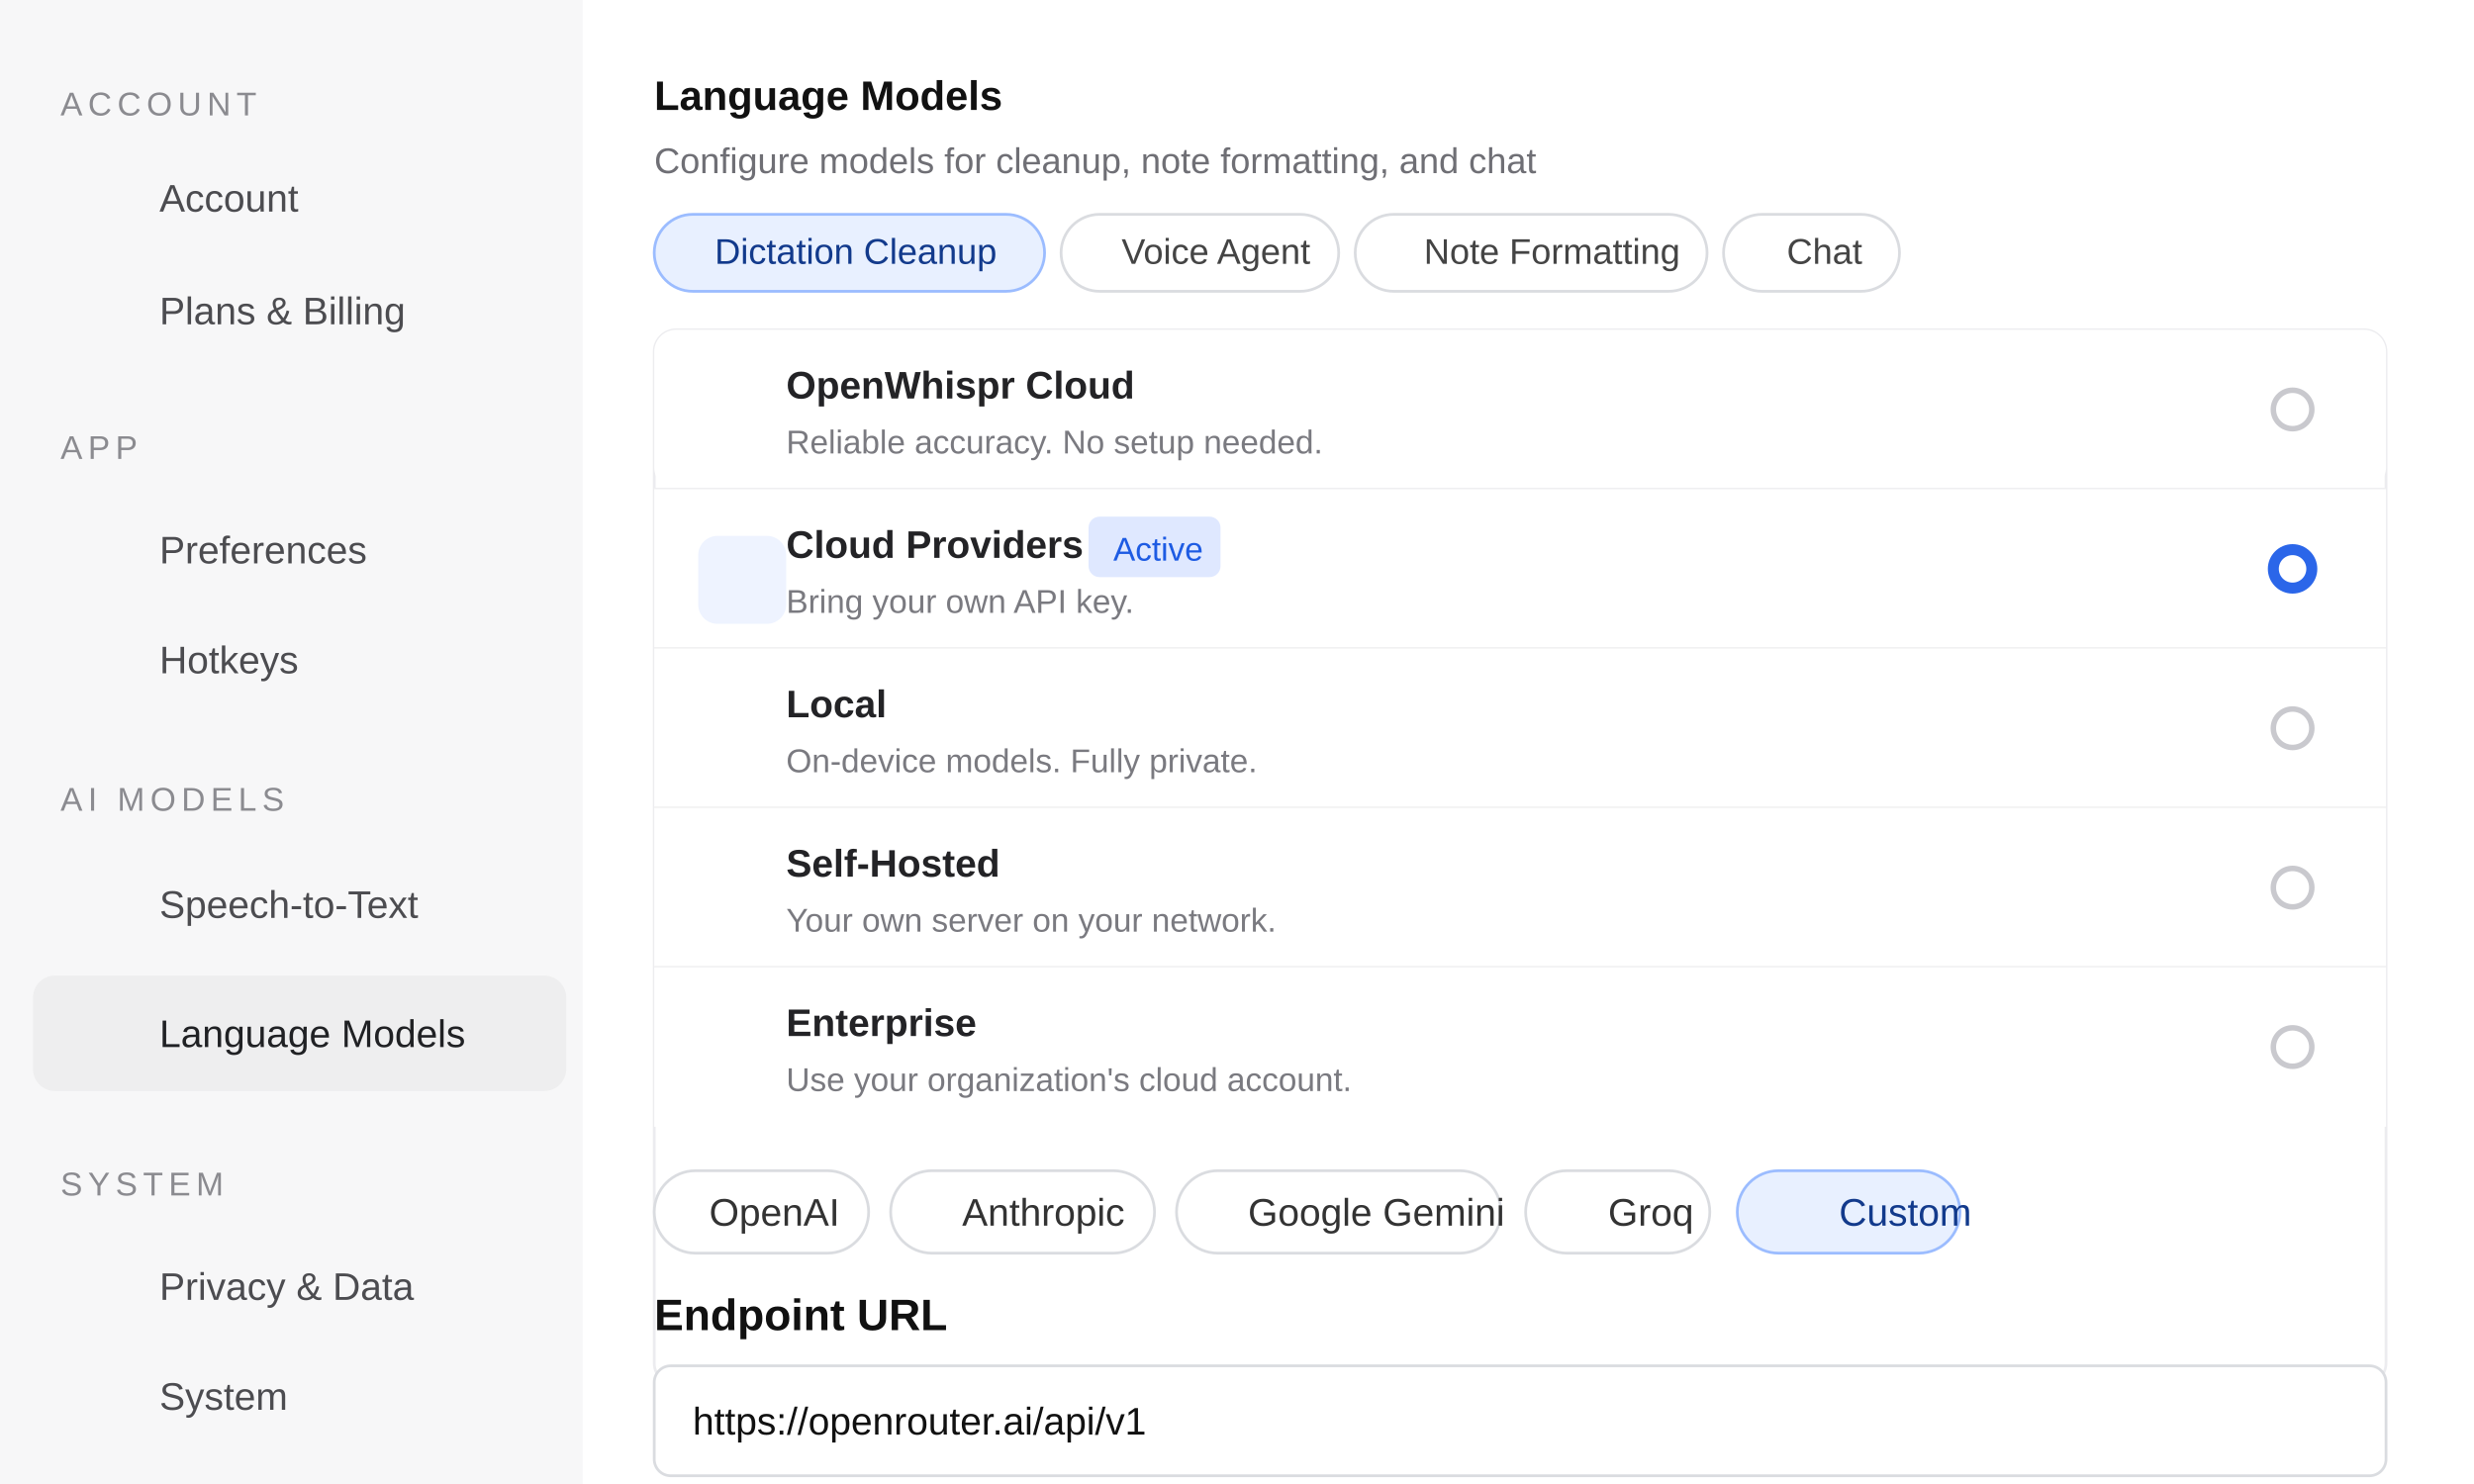
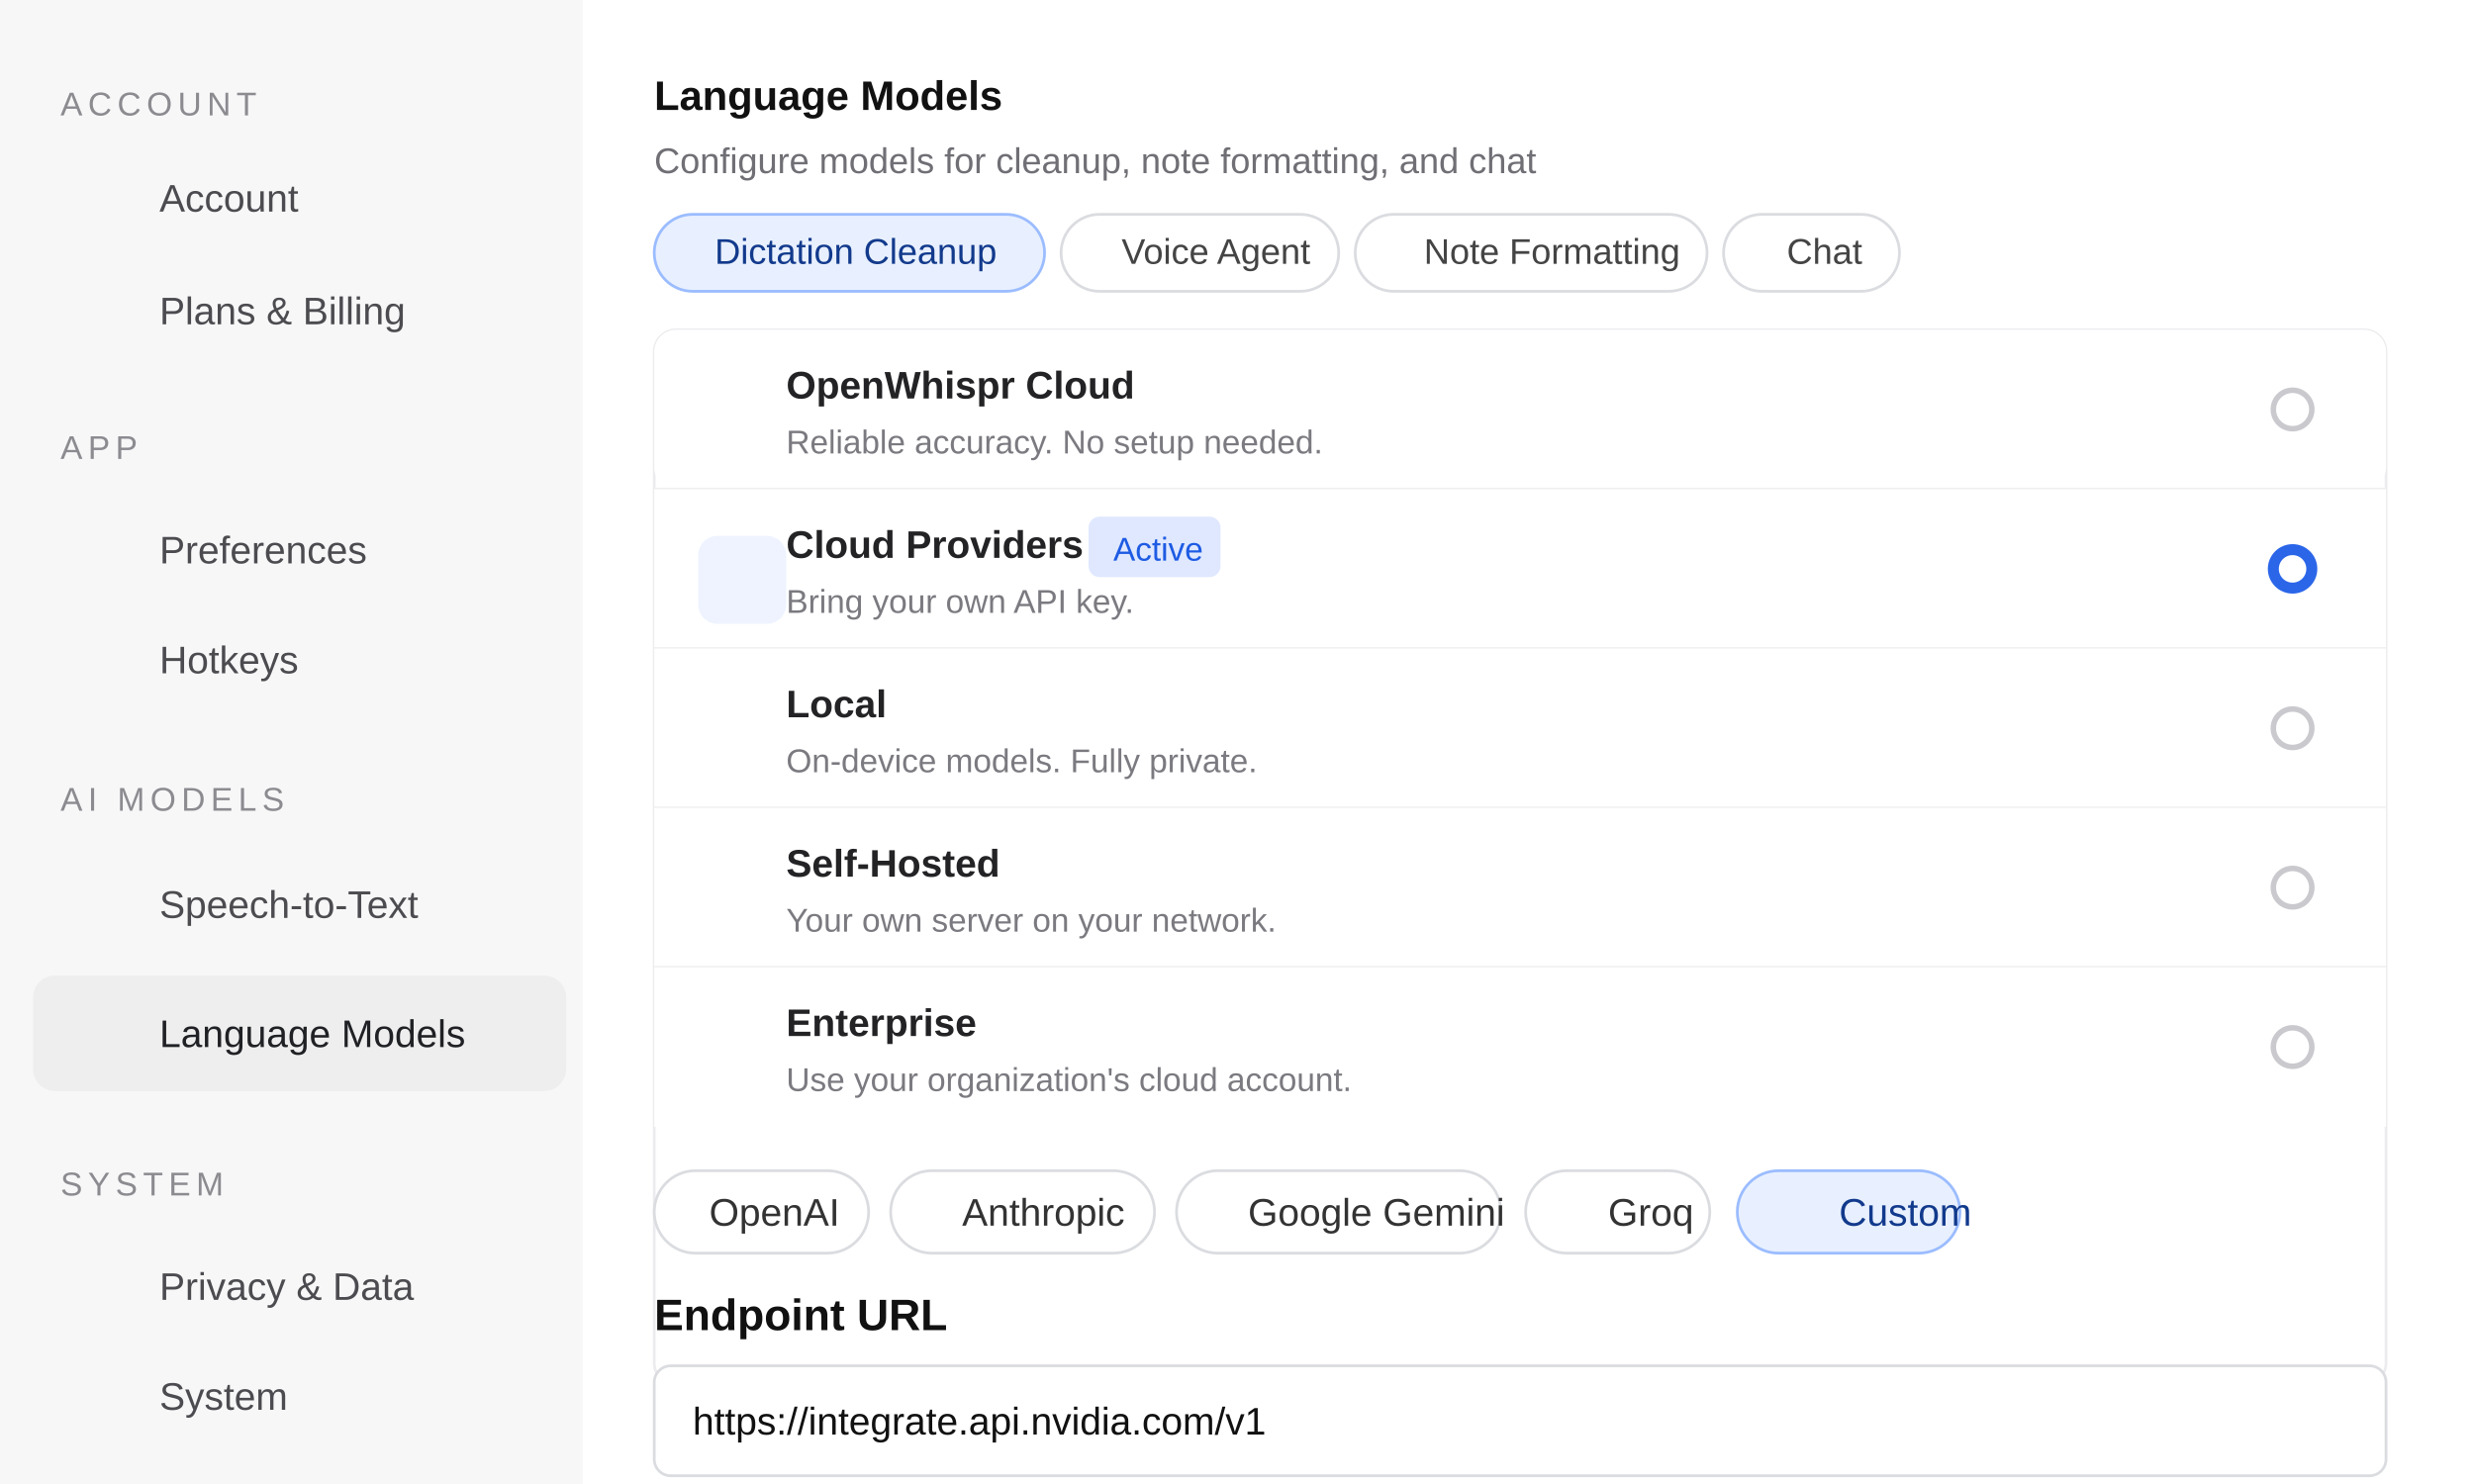
<svg xmlns="http://www.w3.org/2000/svg" width="900" height="540" viewBox="0 0 900 540" role="img" aria-labelledby="title desc">
  <rect width="900" height="540" fill="#ffffff" />
  <rect x="0" y="0" width="212" height="540" fill="#f7f7f8" />
  <text x="22" y="42" font-family="Arial, sans-serif" font-size="12" letter-spacing="2" fill="#8b8b90">ACCOUNT</text>
  <text x="58" y="77" font-family="Arial, sans-serif" font-size="14" fill="#4c4c50">Account</text>
  <text x="58" y="118" font-family="Arial, sans-serif" font-size="14" fill="#4c4c50">Plans &amp; Billing</text>
  <text x="22" y="167" font-family="Arial, sans-serif" font-size="12" letter-spacing="2" fill="#8b8b90">APP</text>
  <text x="58" y="205" font-family="Arial, sans-serif" font-size="14" fill="#4c4c50">Preferences</text>
  <text x="58" y="245" font-family="Arial, sans-serif" font-size="14" fill="#4c4c50">Hotkeys</text>
  <text x="22" y="295" font-family="Arial, sans-serif" font-size="12" letter-spacing="2" fill="#8b8b90">AI MODELS</text>
  <text x="58" y="334" font-family="Arial, sans-serif" font-size="14" fill="#4c4c50">Speech-to-Text</text>
  <rect x="12" y="355" width="194" height="42" rx="8" fill="#eeeeef" />
  <text x="58" y="381" font-family="Arial, sans-serif" font-size="14" fill="#202124">Language Models</text>
  <text x="22" y="435" font-family="Arial, sans-serif" font-size="12" letter-spacing="2" fill="#8b8b90">SYSTEM</text>
  <text x="58" y="473" font-family="Arial, sans-serif" font-size="14" fill="#4c4c50">Privacy &amp; Data</text>
  <text x="58" y="513" font-family="Arial, sans-serif" font-size="14" fill="#4c4c50">System</text>
  <text x="238" y="40" font-family="Arial, sans-serif" font-size="15" font-weight="700" fill="#111111">Language Models</text>
  <text x="238" y="63" font-family="Arial, sans-serif" font-size="13" fill="#6f6f75">Configure models for cleanup, note formatting, and chat</text>
  <rect x="238" y="78" width="142" height="28" rx="14" fill="#e8f0ff" stroke="#9bbcff" />
  <text x="260" y="96" font-family="Arial, sans-serif" font-size="13" fill="#123a8c">Dictation Cleanup</text>
  <rect x="386" y="78" width="101" height="28" rx="14" fill="#ffffff" stroke="#dadce0" />
  <text x="408" y="96" font-family="Arial, sans-serif" font-size="13" fill="#444444">Voice Agent</text>
  <rect x="493" y="78" width="128" height="28" rx="14" fill="#ffffff" stroke="#dadce0" />
  <text x="518" y="96" font-family="Arial, sans-serif" font-size="13" fill="#444444">Note Formatting</text>
  <rect x="627" y="78" width="64" height="28" rx="14" fill="#ffffff" stroke="#dadce0" />
  <text x="650" y="96" font-family="Arial, sans-serif" font-size="13" fill="#444444">Chat</text>
  <rect x="238" y="120" width="630" height="384" rx="8" fill="#ffffff" stroke="#ececef" />
  <rect x="238" y="120" width="630" height="58" rx="8" fill="#ffffff" />
  <text x="286" y="145" font-family="Arial, sans-serif" font-size="14" font-weight="700" fill="#232326">OpenWhispr Cloud</text>
  <text x="286" y="165" font-family="Arial, sans-serif" font-size="12" fill="#7a7a80">Reliable accuracy. No setup needed.</text>
  <circle cx="834" cy="149" r="7" fill="#ffffff" stroke="#c9c9ce" stroke-width="2" />
  <line x1="238" y1="178" x2="868" y2="178" stroke="#eeeeef" />
  <rect x="238" y="178" width="630" height="58" fill="#ffffff" />
  <rect x="254" y="195" width="32" height="32" rx="7" fill="#eef3ff" />
  <text x="286" y="203" font-family="Arial, sans-serif" font-size="14" font-weight="700" fill="#232326">Cloud Providers</text>
  <rect x="396" y="188" width="48" height="22" rx="4" fill="#dfe8ff" />
  <text x="405" y="204" font-family="Arial, sans-serif" font-size="12" fill="#1d5be3">Active</text>
  <text x="286" y="223" font-family="Arial, sans-serif" font-size="12" fill="#7a7a80">Bring your own API key.</text>
  <circle cx="834" cy="207" r="7" fill="#ffffff" stroke="#2b66e9" stroke-width="4" />
  <line x1="238" y1="236" x2="868" y2="236" stroke="#eeeeef" />
  <rect x="238" y="236" width="630" height="58" fill="#ffffff" />
  <text x="286" y="261" font-family="Arial, sans-serif" font-size="14" font-weight="700" fill="#232326">Local</text>
  <text x="286" y="281" font-family="Arial, sans-serif" font-size="12" fill="#7a7a80">On-device models. Fully private.</text>
  <circle cx="834" cy="265" r="7" fill="#ffffff" stroke="#c9c9ce" stroke-width="2" />
  <line x1="238" y1="294" x2="868" y2="294" stroke="#eeeeef" />
  <rect x="238" y="294" width="630" height="58" fill="#ffffff" />
  <text x="286" y="319" font-family="Arial, sans-serif" font-size="14" font-weight="700" fill="#232326">Self-Hosted</text>
  <text x="286" y="339" font-family="Arial, sans-serif" font-size="12" fill="#7a7a80">Your own server on your network.</text>
  <circle cx="834" cy="323" r="7" fill="#ffffff" stroke="#c9c9ce" stroke-width="2" />
  <line x1="238" y1="352" x2="868" y2="352" stroke="#eeeeef" />
  <rect x="238" y="352" width="630" height="58" fill="#ffffff" />
  <text x="286" y="377" font-family="Arial, sans-serif" font-size="14" font-weight="700" fill="#232326">Enterprise</text>
  <text x="286" y="397" font-family="Arial, sans-serif" font-size="12" fill="#7a7a80">Use your organization's cloud account.</text>
  <circle cx="834" cy="381" r="7" fill="#ffffff" stroke="#c9c9ce" stroke-width="2" />
  <rect x="238" y="426" width="78" height="30" rx="15" fill="#ffffff" stroke="#dadce0" />
  <text x="258" y="446" font-family="Arial, sans-serif" font-size="14" fill="#333333">OpenAI</text>
  <rect x="324" y="426" width="96" height="30" rx="15" fill="#ffffff" stroke="#dadce0" />
  <text x="350" y="446" font-family="Arial, sans-serif" font-size="14" fill="#333333">Anthropic</text>
  <rect x="428" y="426" width="118" height="30" rx="15" fill="#ffffff" stroke="#dadce0" />
  <text x="454" y="446" font-family="Arial, sans-serif" font-size="14" fill="#333333">Google Gemini</text>
  <rect x="555" y="426" width="67" height="30" rx="15" fill="#ffffff" stroke="#dadce0" />
  <text x="585" y="446" font-family="Arial, sans-serif" font-size="14" fill="#333333">Groq</text>
  <rect x="632" y="426" width="81" height="30" rx="15" fill="#e8f0ff" stroke="#9bbcff" />
  <text x="669" y="446" font-family="Arial, sans-serif" font-size="14" fill="#123a8c">Custom</text>
  <text x="238" y="484" font-family="Arial, sans-serif" font-size="16" font-weight="700" fill="#111111">Endpoint URL</text>
  <rect x="238" y="497" width="630" height="40" rx="6" fill="#ffffff" stroke="#dadce0" />
-   <text x="252" y="522" font-family="Arial, sans-serif" font-size="14" fill="#111111">https://openrouter.ai/api/v1</text>
+   <text x="252" y="522" font-family="Arial, sans-serif" font-size="14" fill="#111111">https://integrate.api.nvidia.com/v1</text>
</svg>
